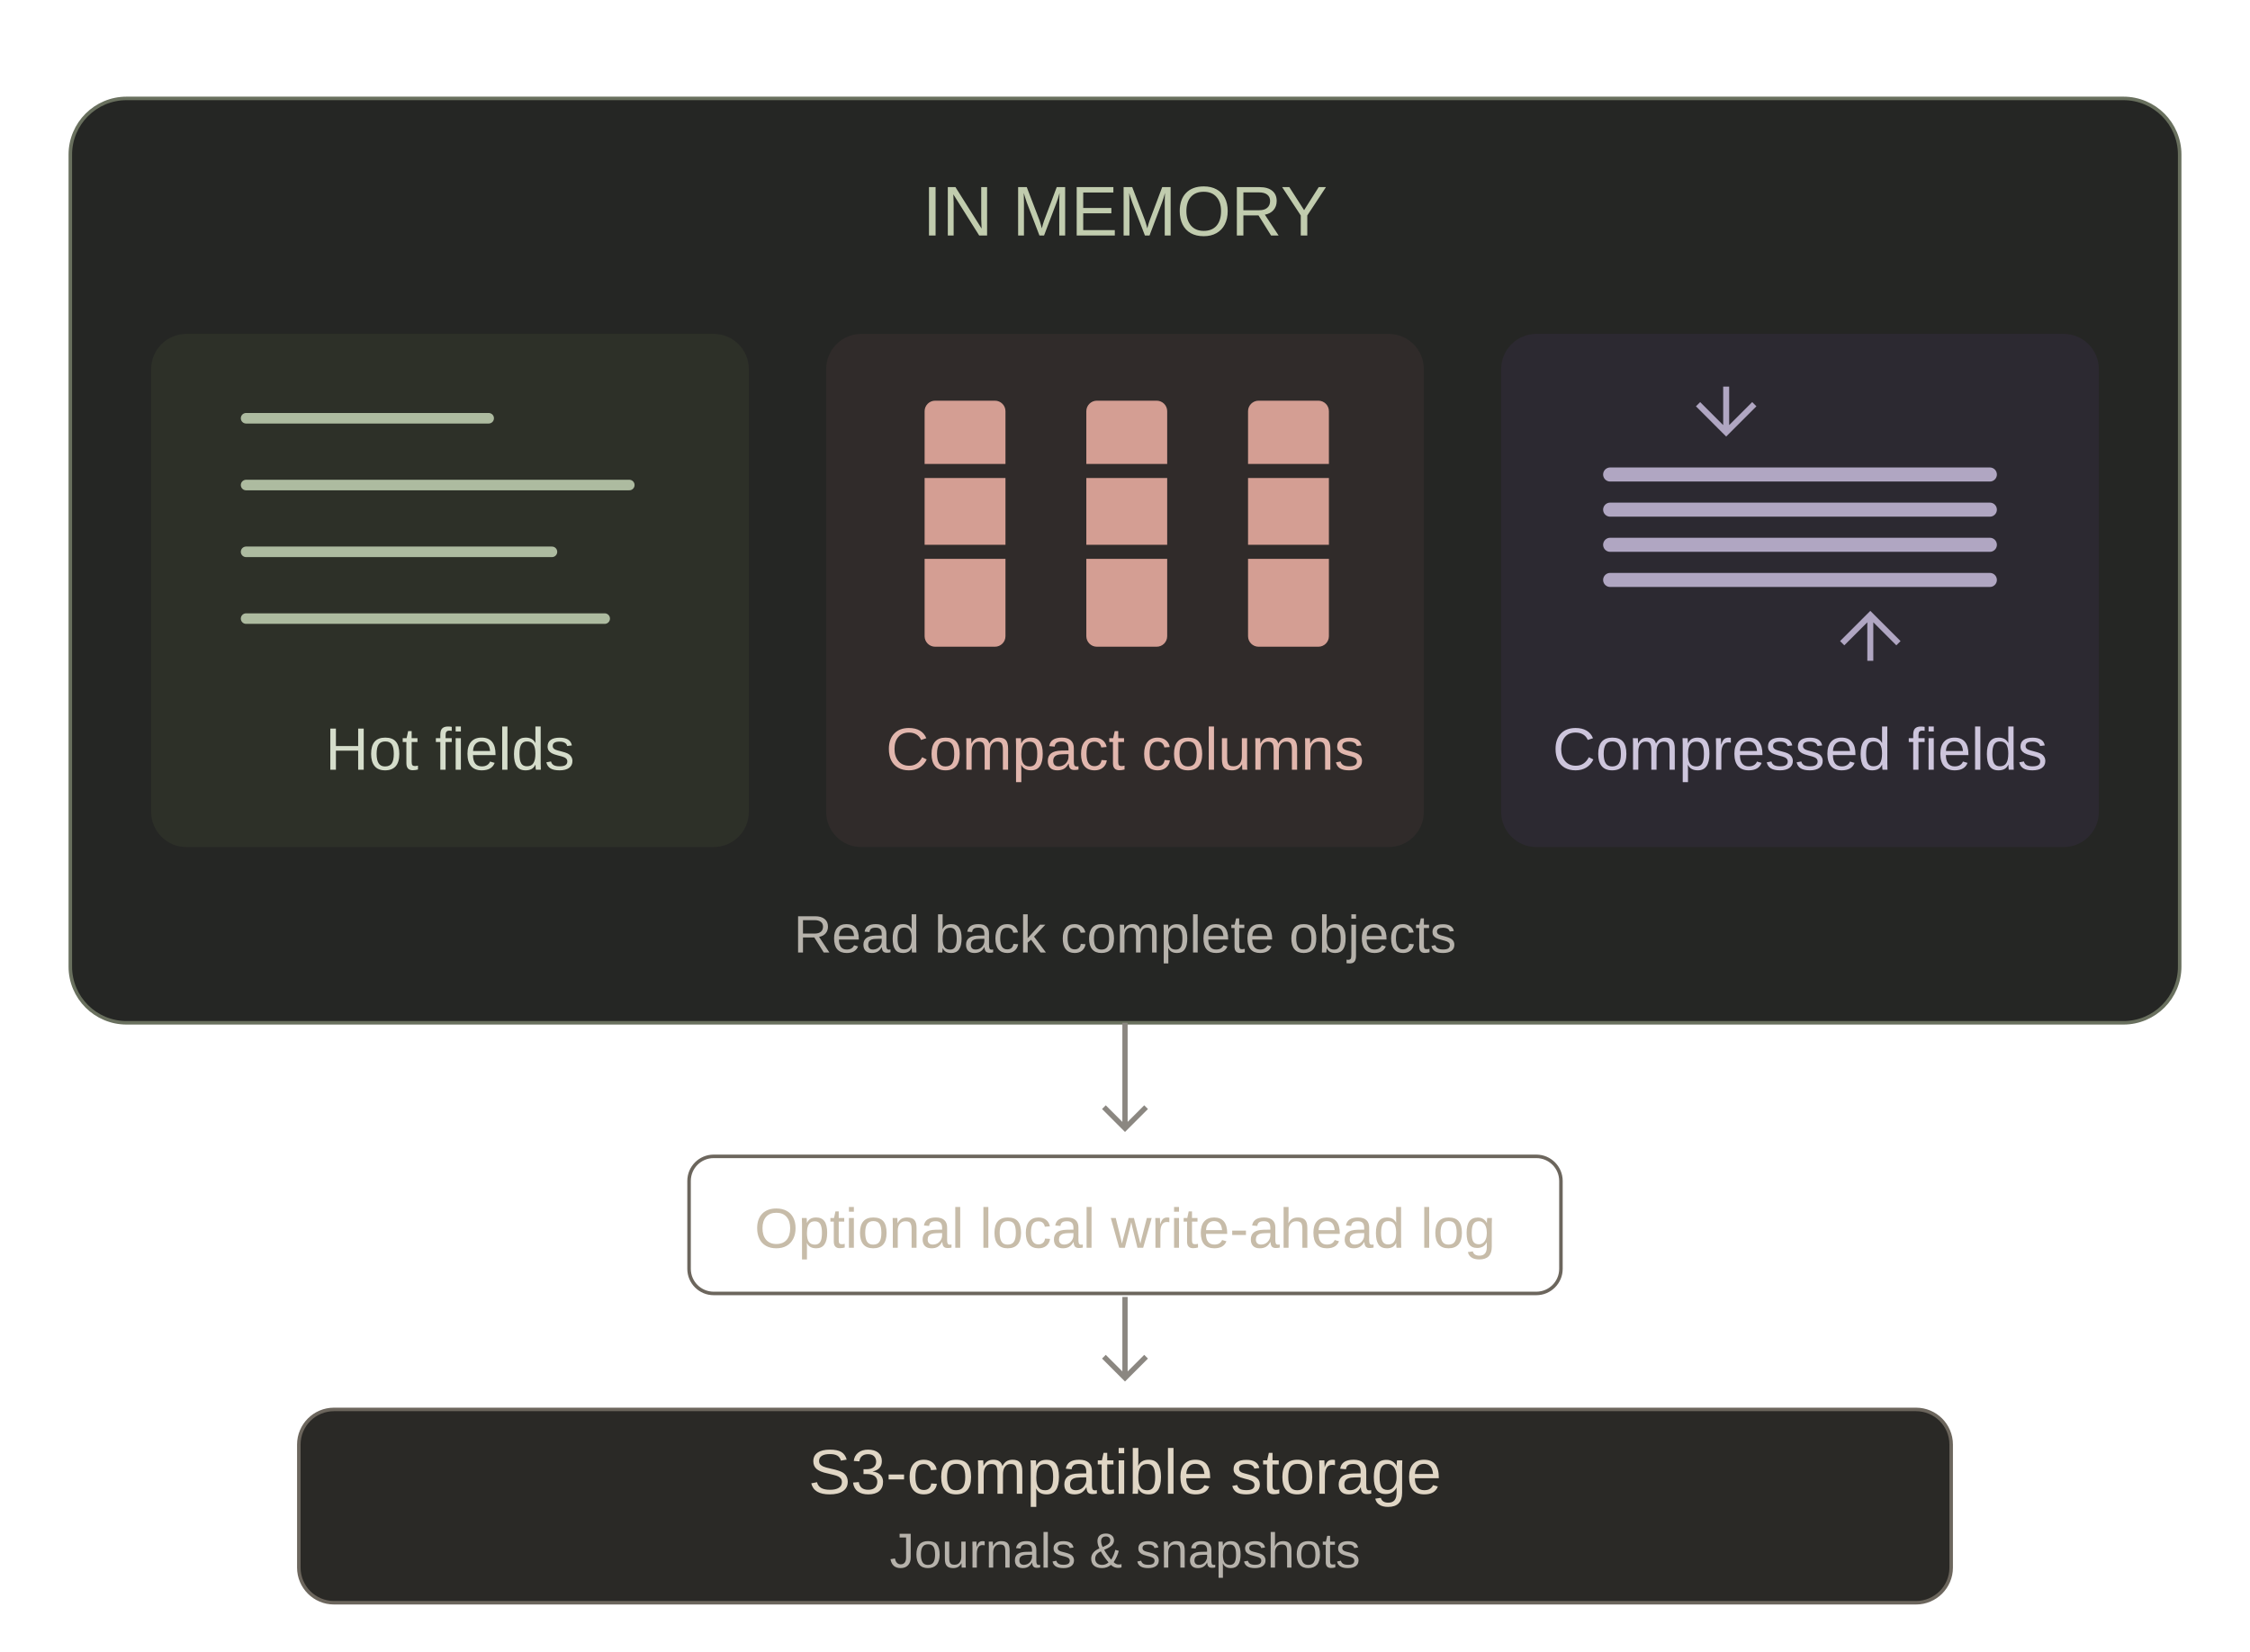
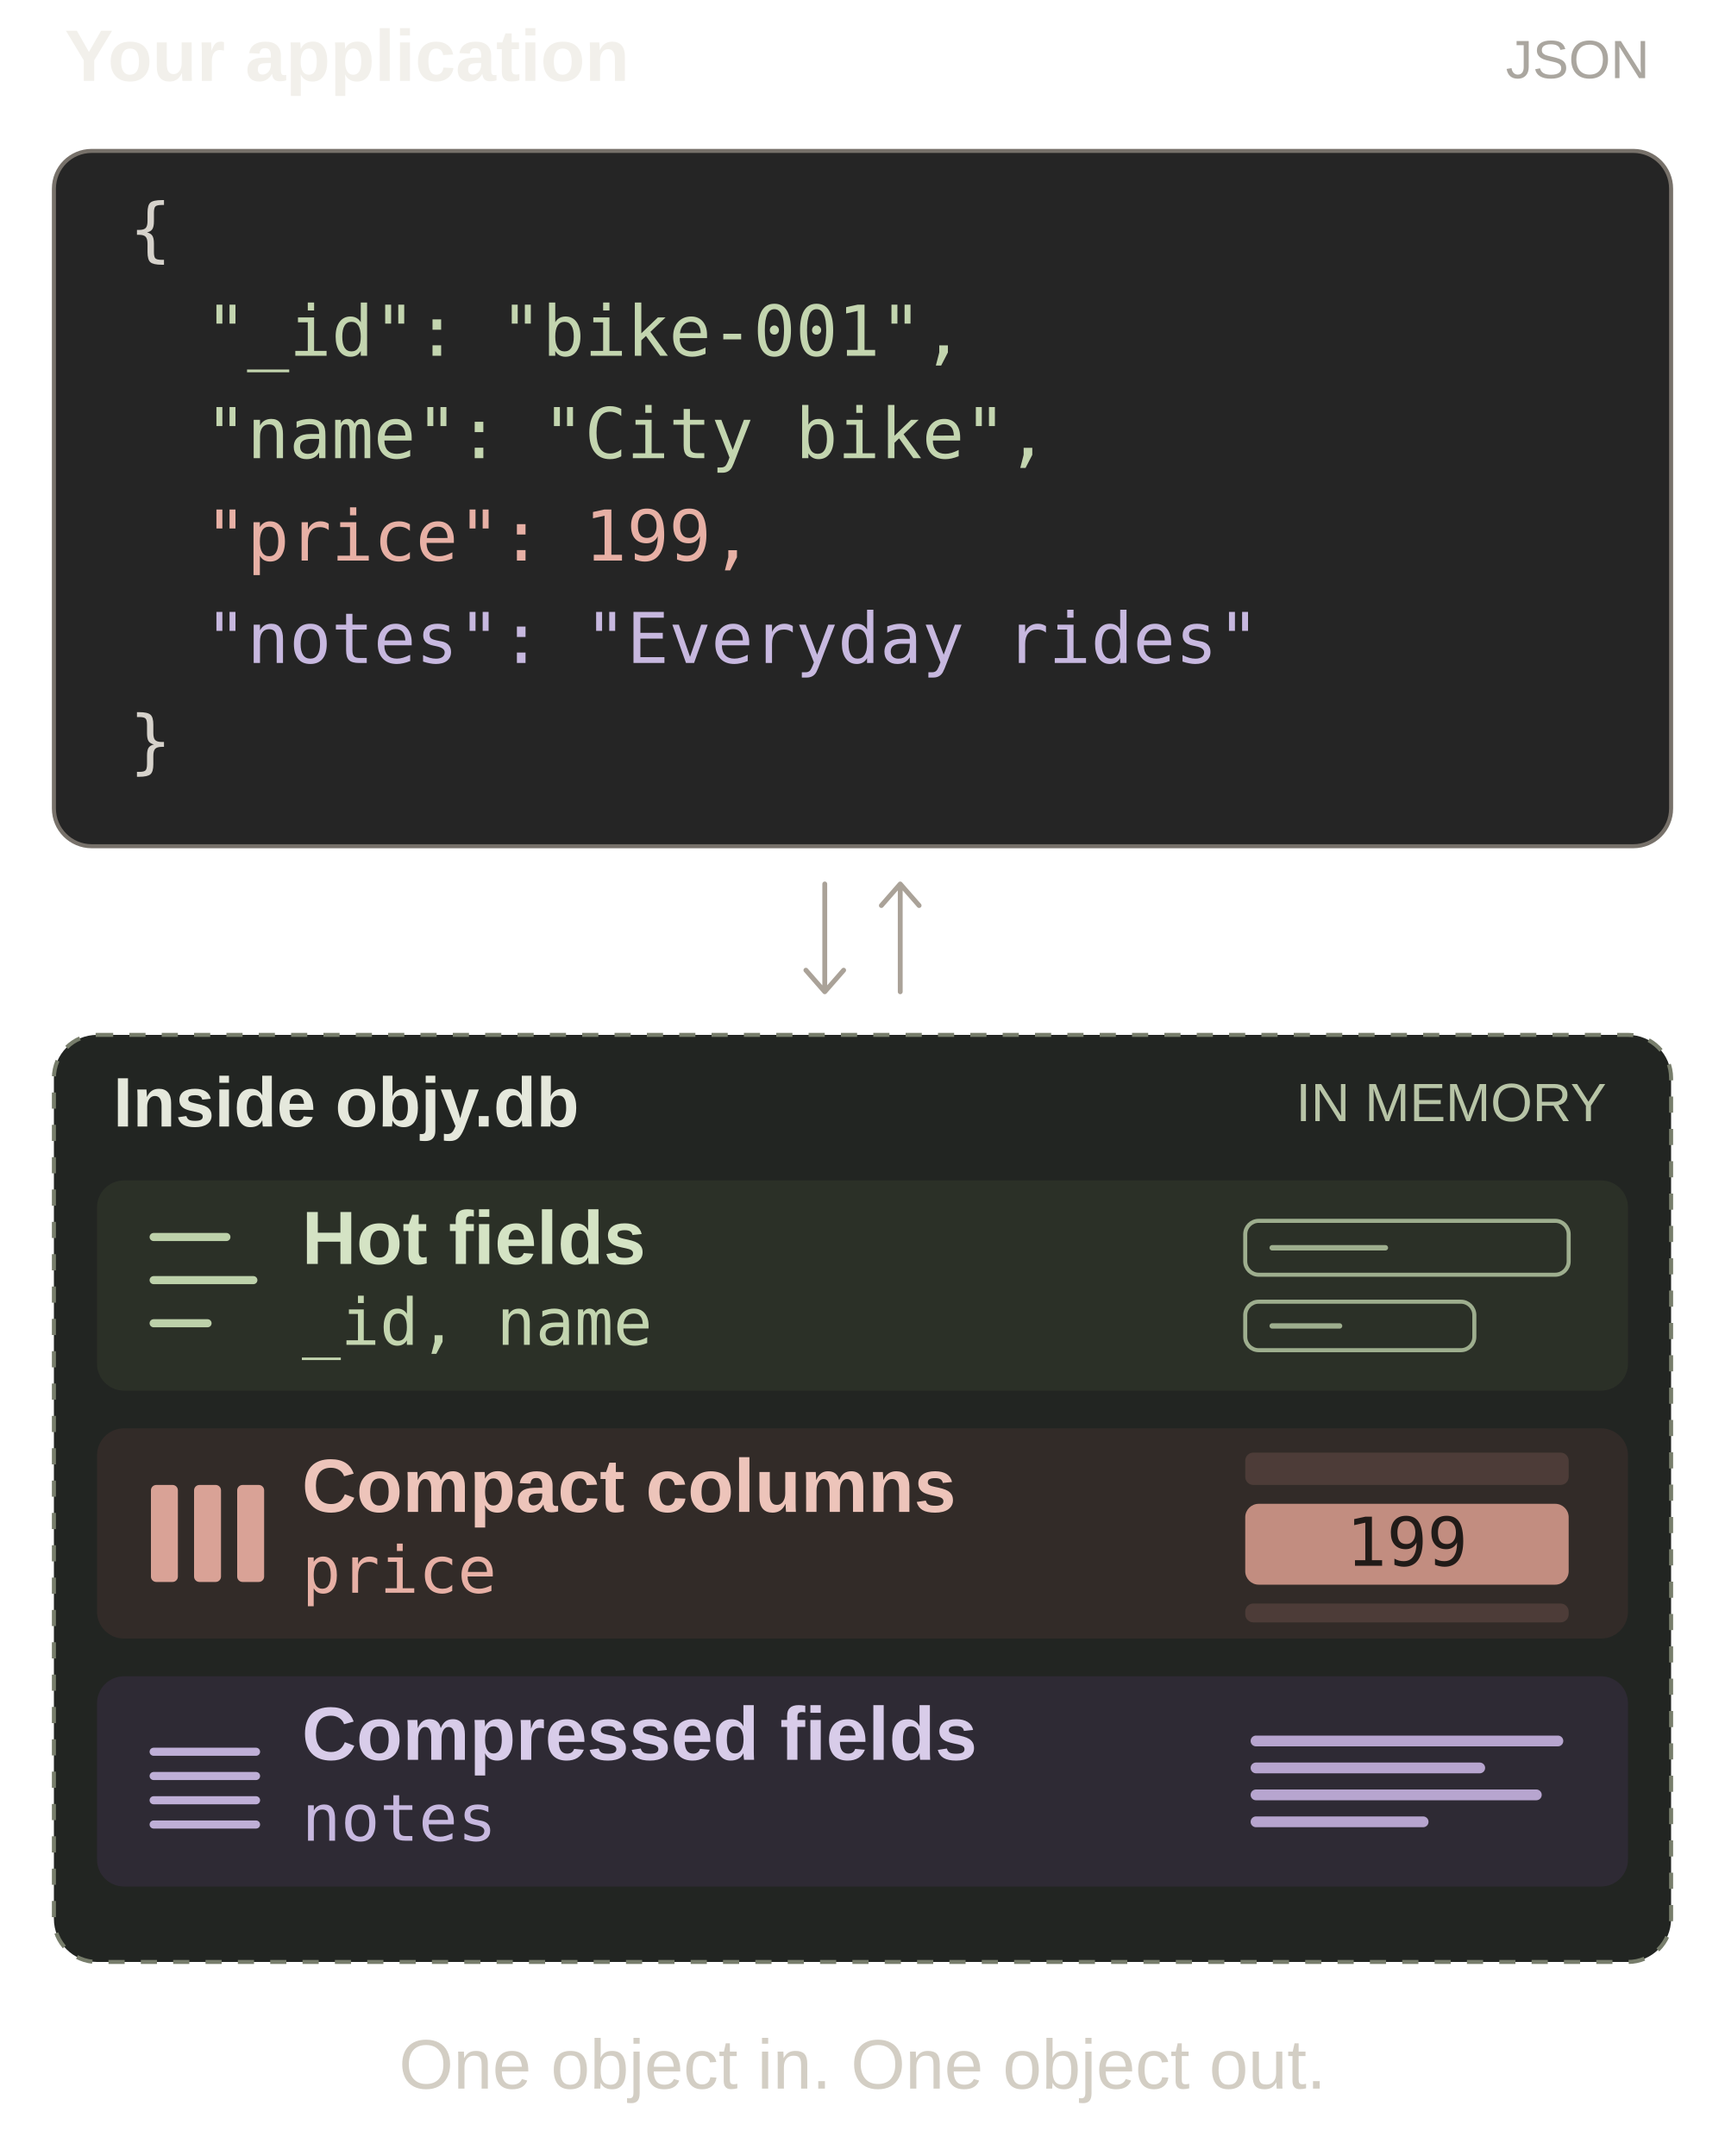
- <svg xmlns="http://www.w3.org/2000/svg" viewBox="0 0 640 470" fill="none">
-   <g font-family="Montserrat, Arial, sans-serif" text-anchor="middle">
-     <rect x="20" y="28" width="600" height="263" rx="16" fill="#252624" stroke="#69705e" />
-     <text x="320" y="67" fill="#c1ccae" font-size="20" data-copy="storage-diagram.memory">IN MEMORY</text>
-     <rect x="43" y="95" width="170" height="146" rx="10" fill="#2d3028" />
-     <g stroke="#adbba0" stroke-width="3" stroke-linecap="round">
-       <path d="M70 119h69M70 138h109M70 157h87M70 176h102" />
+ <svg xmlns="http://www.w3.org/2000/svg" viewBox="0 0 640 800" fill="none">
+   <g font-family="Montserrat, Arial, sans-serif">
+     <text x="24" y="30" fill="#f2f0eb" font-size="27" font-weight="600" data-copy="storage-diagram.outside">Your application</text>
+     <text x="612" y="29" fill="#aaa69f" font-size="20" text-anchor="end" data-copy="storage-diagram.format">JSON</text>
+     <rect x="20" y="56" width="600" height="258" rx="14" fill="#252525" stroke="#77716a" stroke-width="1.5" />
+     <g font-family="ui-monospace, SFMono-Regular, Consolas, monospace" font-size="26">
+       <text x="48" y="94" fill="#d6d2cb">{</text>
+       <text x="76" y="132" fill="#c3d5af" data-copy="storage-diagram.json-identity">"_id": "bike-001",</text>
+       <text x="76" y="170" fill="#c3d5af" data-copy="storage-diagram.json-name">"name": "City bike",</text>
+       <text x="76" y="208" fill="#e7b0a5" data-copy="storage-diagram.json-price">"price": 199,</text>
+       <text x="76" y="246" fill="#c7b8df" data-copy="storage-diagram.json-notes">"notes": "Everyday rides"</text>
+       <text x="48" y="284" fill="#d6d2cb">}</text>
    </g>
-     <text x="128" y="219" fill="#d5ddcb" font-size="17" data-copy="storage-diagram.hot">Hot fields</text>
-     <rect x="235" y="95" width="170" height="146" rx="10" fill="#302b2a" />
-     <g fill="#d49e93">
-       <rect x="263" y="114" width="23" height="70" rx="3" />
-       <rect x="309" y="114" width="23" height="70" rx="3" />
-       <rect x="355" y="114" width="23" height="70" rx="3" />
+     <g stroke="#aaa298" stroke-width="1.8" stroke-linecap="round" stroke-linejoin="round">
+       <path d="M306 328v40m-7-8 7 8 7-8" />
+       <path d="M334 368v-40m-7 8 7-8 7 8" />
    </g>
-     <g stroke="#302b2a" stroke-width="4">
-       <path d="M260 134h121M260 157h121" />
+     <rect x="20" y="384" width="600" height="344" rx="16" fill="#222522" stroke="#777d6b" stroke-width="1.5" stroke-dasharray="6 6" />
+     <text x="42" y="418" fill="#e5e8dc" font-size="26" font-weight="600" data-copy="storage-diagram.inside">Inside objy.db</text>
+     <text x="596" y="416" fill="#b7c4a6" font-size="20" text-anchor="end" data-copy="storage-diagram.memory">IN MEMORY</text>
+     <rect x="36" y="438" width="568" height="78" rx="10" fill="#2b3027" />
+     <g stroke="#bdd1aa" stroke-width="3" stroke-linecap="round">
+       <path d="M57 459h27M57 475h37M57 491h20" />
    </g>
-     <text x="320" y="219" fill="#e1b6ad" font-size="17" data-copy="storage-diagram.columns">Compact columns</text>
-     <rect x="427" y="95" width="170" height="146" rx="10" fill="#2c2931" />
-     <g stroke="#b0a6c2" stroke-width="4" stroke-linecap="round">
-       <path d="M458 135h108M458 145h108M458 155h108M458 165h108" />
+     <text x="112" y="469" fill="#d4e3c4" font-size="28" font-weight="600" data-copy="storage-diagram.hot">Hot fields</text>
+     <text x="112" y="499" fill="#c3d5af" font-size="24" font-family="ui-monospace, SFMono-Regular, Consolas, monospace" data-copy="storage-diagram.hot-fields">_id, name</text>
+     <rect x="462" y="453" width="120" height="20" rx="5" stroke="#9eae8e" stroke-width="1.5" />
+     <rect x="462" y="483" width="85" height="18" rx="5" stroke="#9eae8e" stroke-width="1.5" />
+     <path d="M472 463h42M472 492h25" stroke="#9eae8e" stroke-width="2" stroke-linecap="round" />
+     <rect x="36" y="530" width="568" height="78" rx="10" fill="#322b28" />
+     <g fill="#d9a296">
+       <rect x="56" y="551" width="10" height="36" rx="2" />
+       <rect x="72" y="551" width="10" height="36" rx="2" />
+       <rect x="88" y="551" width="10" height="36" rx="2" />
    </g>
-     <path d="m483 115 8 8 8-8m-8-5v12M524 183l8-8 8 8m-8 5v-12" stroke="#b0a6c2" stroke-width="1.7" />
-     <text x="512" y="219" fill="#cdc5dc" font-size="17" data-copy="storage-diagram.compressed">Compressed fields</text>
-     <text x="320" y="271" fill="#b6b2ab" font-size="15" data-copy="storage-diagram.reads">Read back complete objects</text>
-     <path d="M320 291v30M314 315l6 6 6-6" stroke="#8b8781" stroke-width="1.5" />
-     <rect x="196" y="329" width="248" height="39" rx="7" stroke="#6c665d" />
-     <text x="320" y="355" fill="#c7bca9" font-size="16" data-copy="storage-diagram.wal">Optional local write-ahead log</text>
-     <path d="M320 369v23M314 386l6 6 6-6" stroke="#8b8781" stroke-width="1.5" />
-     <rect x="85" y="401" width="470" height="55" rx="10" fill="#2a2926" stroke="#6c665d" />
-     <text x="320" y="425" fill="#e0d6c5" font-size="18" data-copy="storage-diagram.persistence">S3-compatible storage</text>
-     <text x="320" y="446" fill="#b6b2ab" font-size="14" data-copy="storage-diagram.backups">Journals &amp; snapshots</text>
+     <text x="112" y="561" fill="#edc4ba" font-size="28" font-weight="600" data-copy="storage-diagram.columns">Compact columns</text>
+     <text x="112" y="591" fill="#e7b0a5" font-size="24" font-family="ui-monospace, SFMono-Regular, Consolas, monospace" data-copy="storage-diagram.column-field">price</text>
+     <rect x="462" y="539" width="120" height="12" rx="3" fill="#b78376" opacity=".2" />
+     <rect x="462" y="558" width="120" height="30" rx="5" fill="#c28d80" />
+     <text x="522" y="581" fill="#211b18" font-size="25" font-family="ui-monospace, SFMono-Regular, Consolas, monospace" text-anchor="middle" data-copy="storage-diagram.column-value">199</text>
+     <rect x="462" y="595" width="120" height="7" rx="3" fill="#b78376" opacity=".2" />
+     <rect x="36" y="622" width="568" height="78" rx="10" fill="#2e2a34" />
+     <g stroke="#bfafd7" stroke-width="3" stroke-linecap="round">
+       <path d="M57 650h38M57 659h38M57 668h38M57 677h38" />
+     </g>
+     <text x="112" y="653" fill="#d8cce9" font-size="28" font-weight="600" data-copy="storage-diagram.compressed">Compressed fields</text>
+     <text x="112" y="683" fill="#c7b8df" font-size="24" font-family="ui-monospace, SFMono-Regular, Consolas, monospace" data-copy="storage-diagram.compressed-field">notes</text>
+     <g stroke="#b7a5cf" stroke-width="4" stroke-linecap="round">
+       <path d="M466 646h112M466 656h83M466 666h104M466 676h62" />
+     </g>
+     <text x="320" y="775" fill="#d3cec4" font-size="26" text-anchor="middle" data-copy="storage-diagram.reads">One object in. One object out.</text>
  </g>
</svg>
